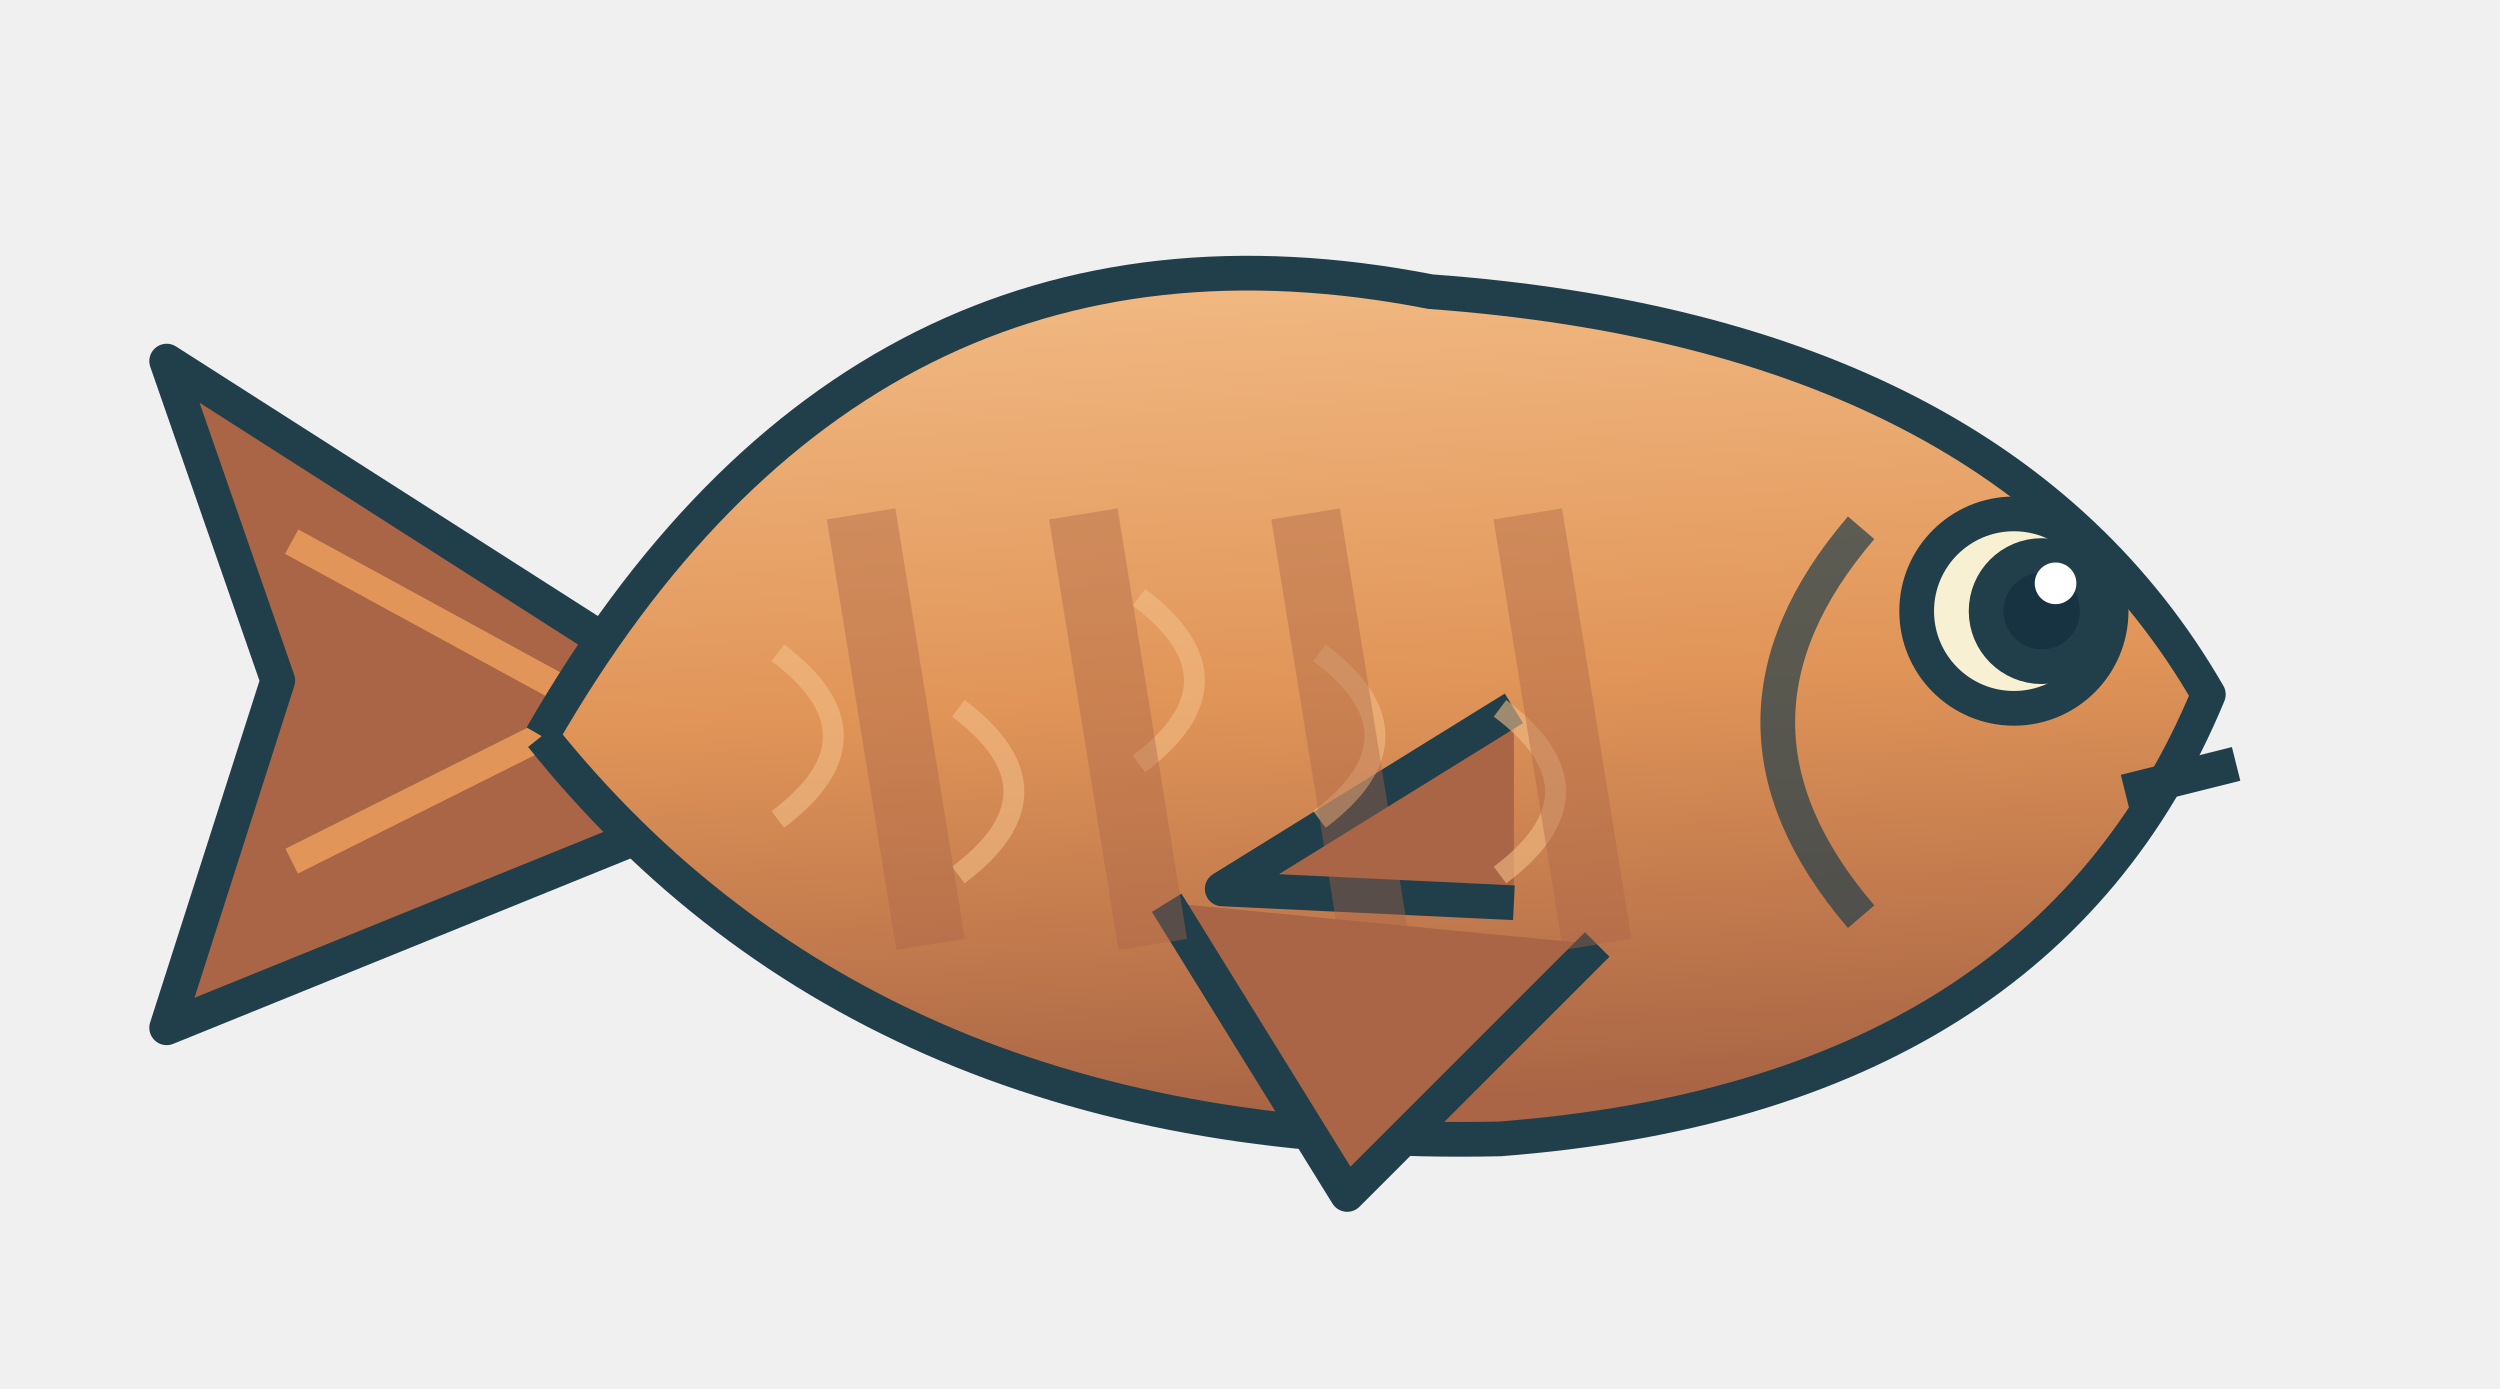
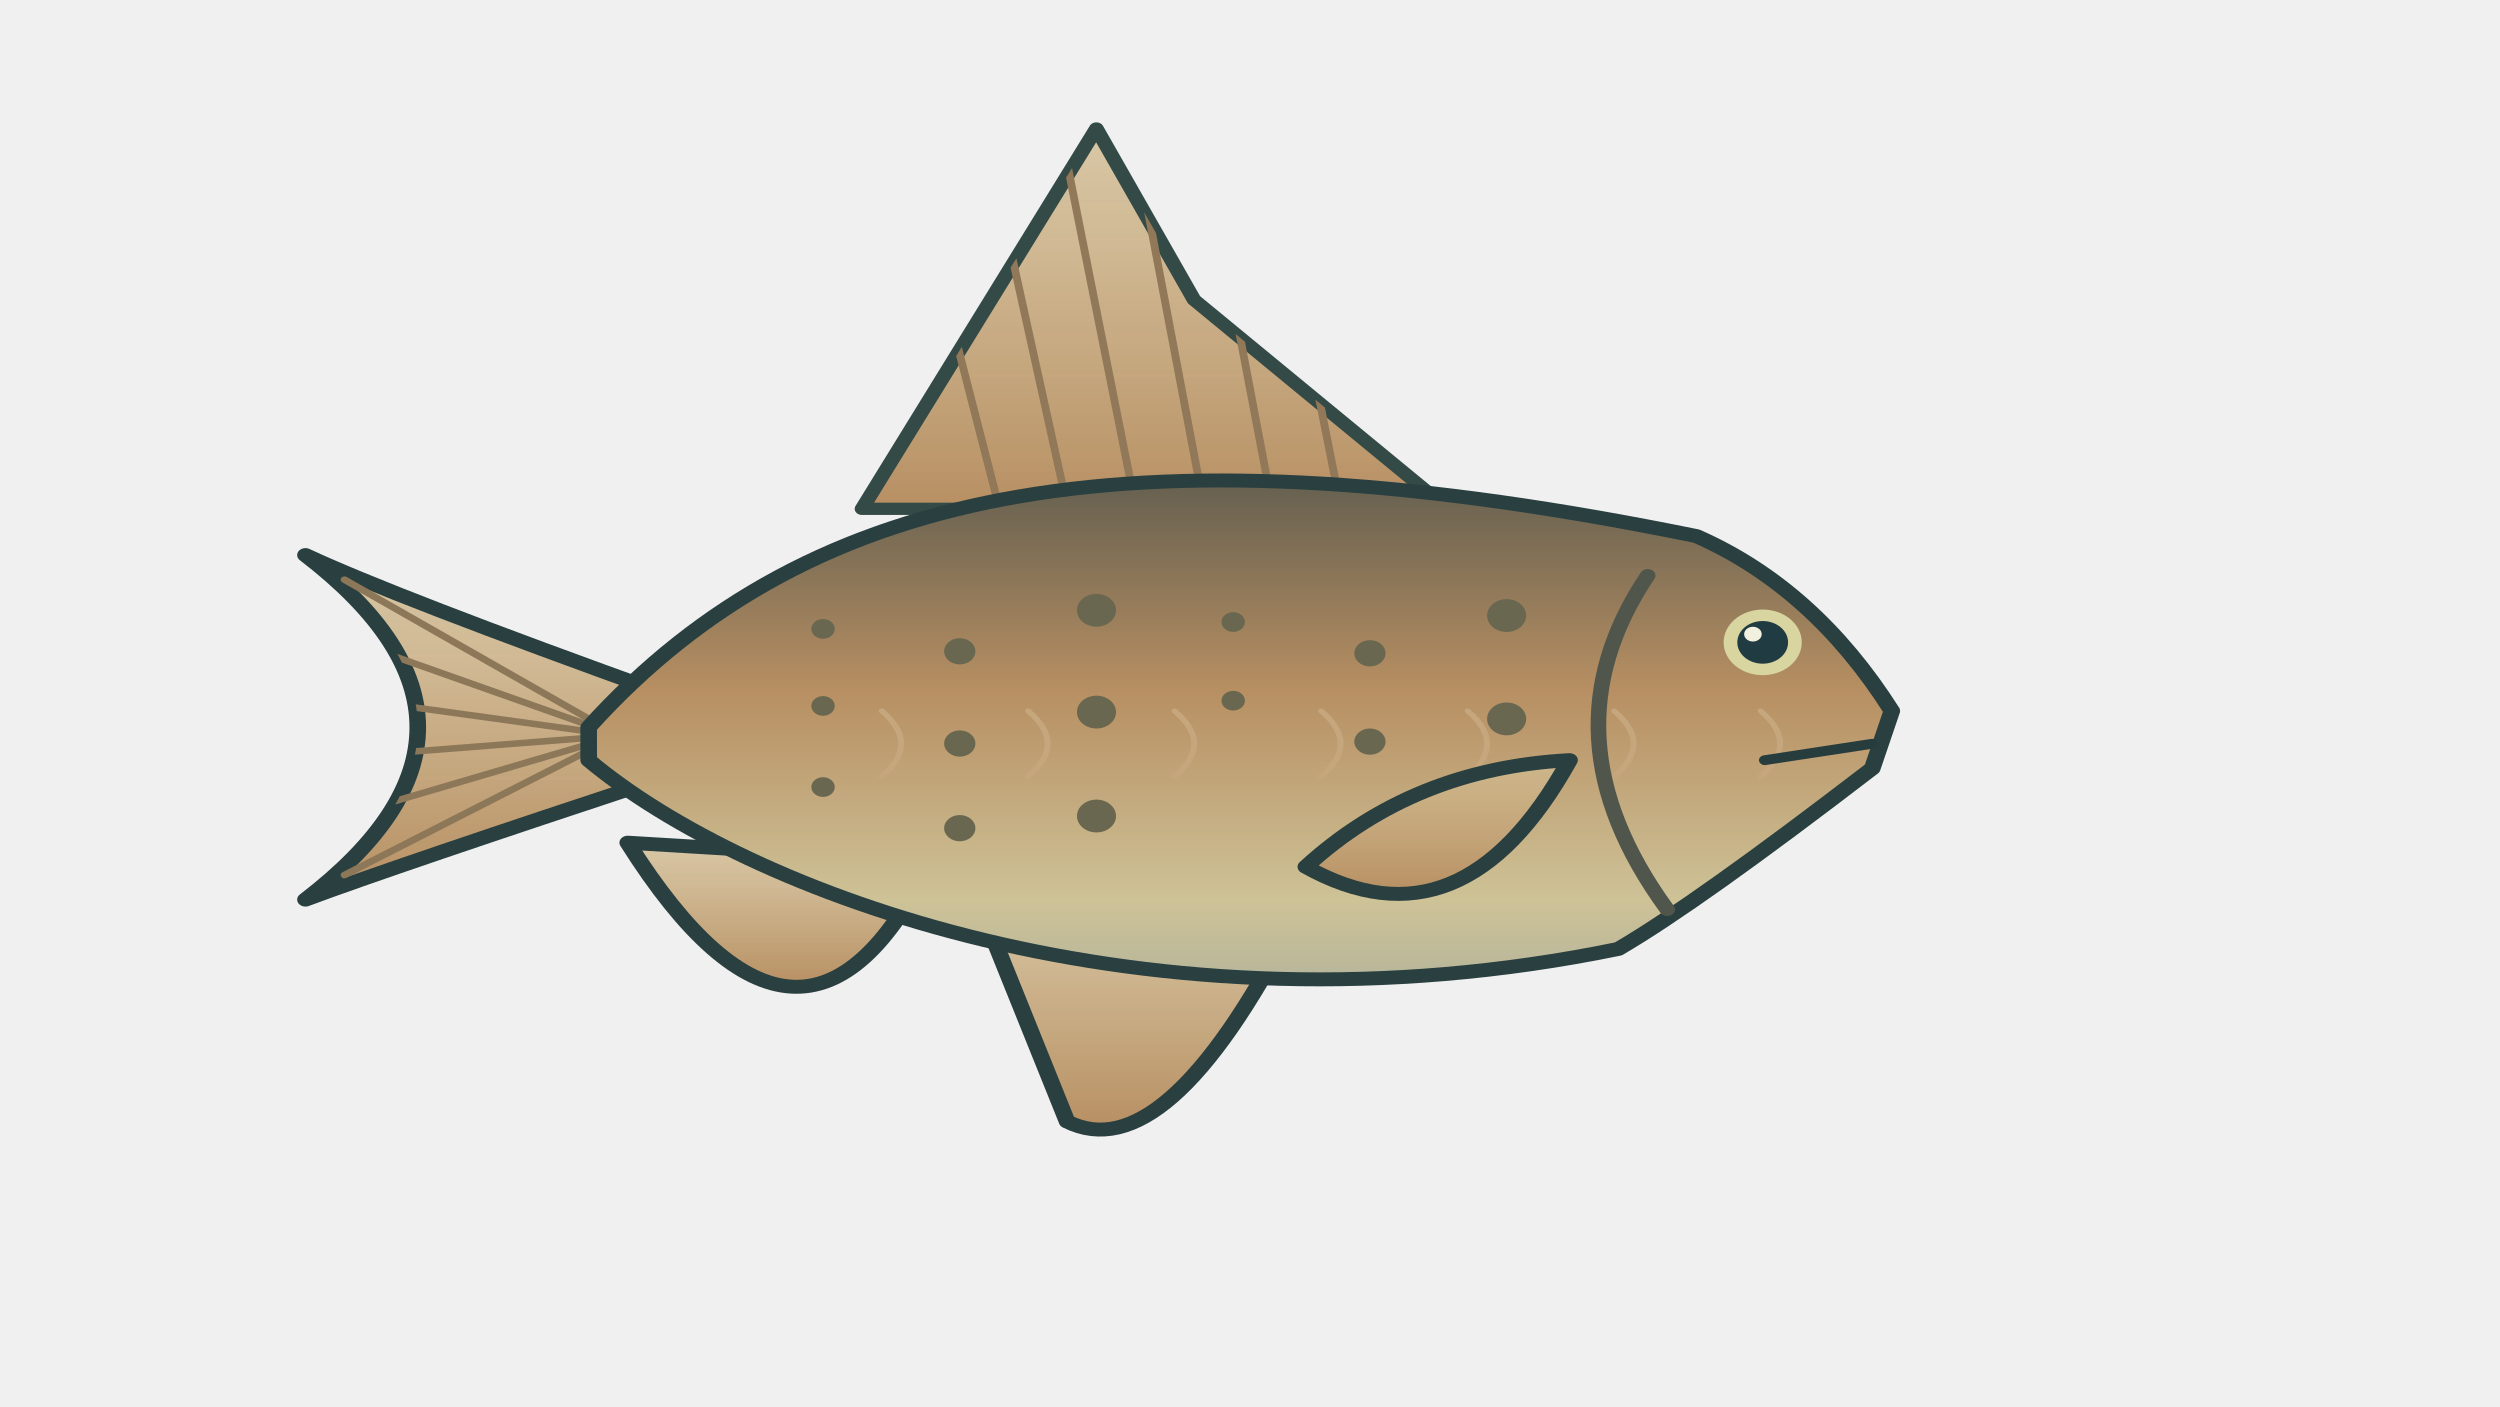
- <svg xmlns="http://www.w3.org/2000/svg" width="180" height="100" viewBox="0 0 180 100">
+ <svg xmlns="http://www.w3.org/2000/svg" width="256" height="144" viewBox="0 0 256 144">
  <defs>
-     <linearGradient id="body" x2=".1" y2="1">
-       <stop stop-color="#f2bc86" />
-       <stop offset=".52" stop-color="#e19558" />
-       <stop offset="1" stop-color="#a96545" />
+     <linearGradient id="body" x1="0" y1="0" x2="0" y2="1">
+       <stop stop-color="#656050" />
+       <stop offset=".42" stop-color="#b78f62" />
+       <stop offset=".84" stop-color="#cec297" />
+       <stop offset="1" stop-color="#b7b69a" />
    </linearGradient>
+     <linearGradient id="fin" x1="0" y1="1" x2="0" y2="0">
+       <stop stop-color="#b78f62" />
+       <stop offset="1" stop-color="#d2bc91" stop-opacity=".78" />
+     </linearGradient>
+     <clipPath id="bodyclip">
+       <path d="M 60.28 72 C 83.28 41.66 117.27 35.00 173.72 48.69 Q 185.72 54.98 193.72 70.00 L 191.72 77.00 Q 173.72 93.46 165.72 99.01 C 117.27 110.85 76.28 91.98 60.28 76 Z" />
+     </clipPath>
  </defs>
-   <g stroke="#213e4b" stroke-width="2.5" stroke-linejoin="round">
-     <path d="M48 49 12 26 20 49 12 74 49 59" fill="#a96545" />
-     <path d="M21 39 43 51 21 62" fill="none" stroke="#e19558" stroke-width="2" />
-     <path d="M66 37 86 22 114 36" fill="#e19558" />
-     <path d="M39 53 Q62 13 103 21 Q144 24 159 50 Q147 79 108 82 Q63 83 39 53" fill="url(#body)" />
-     <path d="M84 65 97 86 115 68 M109 51 88 64 109 65" fill="#a96545" />
-     <path d="M56 47 q8 6 0 12" fill="none" stroke="#f2bc86" stroke-opacity=".6" stroke-width="1.5" />
-     <path d="M69 51 q8 6 0 12" fill="none" stroke="#f2bc86" stroke-opacity=".6" stroke-width="1.5" />
-     <path d="M82 43 q8 6 0 12" fill="none" stroke="#f2bc86" stroke-opacity=".6" stroke-width="1.5" />
-     <path d="M95 47 q8 6 0 12" fill="none" stroke="#f2bc86" stroke-opacity=".6" stroke-width="1.5" />
-     <path d="M108 51 q8 6 0 12" fill="none" stroke="#f2bc86" stroke-opacity=".6" stroke-width="1.5" />
-     <path d="M62 37 l5 31" opacity=".4" stroke="#a96545" stroke-width="5" />
-     <path d="M78 37 l5 31" opacity=".4" stroke="#a96545" stroke-width="5" />
-     <path d="M94 37 l5 31" opacity=".4" stroke="#a96545" stroke-width="5" />
-     <path d="M110 37 l5 31" opacity=".4" stroke="#a96545" stroke-width="5" />
-     <path d="M134 38 Q122 52 134 66" fill="none" opacity=".7" />
-     <circle cx="145" cy="44" r="7" fill="#f8f0d3" />
-     <circle cx="147" cy="44" r="4" fill="#173240" />
-     <circle cx="148" cy="42" r="1.5" fill="white" stroke="none" />
-     <path d="M153 57 l8 -2" fill="none" />
+   <g transform="translate(0 14) scale(1 .84)">
+     <defs>
+       <clipPath id="tailclip">
+         <path d="M 68.28 68 Q 40.28 56 31.28 51 Q 54.28 72 31.28 93 Q 40.28 89 68.28 78 Z" fill="#fff" stroke="none" stroke-width="0" stroke-linejoin="round" stroke-linecap="round" />
+       </clipPath>
+     </defs>
+     <path d="M 68.28 68 Q 40.28 56 31.28 51 Q 54.28 72 31.28 93 Q 40.28 89 68.28 78 Z" fill="url(#fin)" stroke="#293f40" stroke-width="1.7" stroke-linejoin="round" stroke-linecap="round" />
+     <defs>
+       <clipPath id="dorsalclip">
+         <path d="M88.27 45.36 L112.27 -1.00 L122.27 19.88 L148.27 45.36Z" fill="#fff" stroke="none" stroke-width="0" stroke-linejoin="round" stroke-linecap="round" />
+       </clipPath>
+     </defs>
+     <path d="M88.27 45.36 L112.27 -1.00 L122.27 19.88 L148.27 45.36Z" fill="url(#fin)" stroke="#334a47" stroke-width="1.5" stroke-linejoin="round" stroke-linecap="round" />
+     <path d="M 132.27 96.05 Q 119.27 126.00 109.27 120.05 L 99.27 90.50 Z" fill="url(#fin)" stroke="#293f40" stroke-width="1.7" stroke-linejoin="round" stroke-linecap="round" />
+     <path d="M 95.28 88.28 Q 82.28 120.05 64.28 86.06 Z" fill="url(#fin)" stroke="#293f40" stroke-width="1.7" stroke-linejoin="round" stroke-linecap="round" />
+     <path d="M 63.28 73 L 35.28 54.00" fill="none" stroke="#8c7759" stroke-width="0.8" stroke-linejoin="round" stroke-linecap="round" clip-path="url(#tailclip)" />
+     <path d="M 63.28 73 L 35.28 61.20" fill="none" stroke="#8c7759" stroke-width="0.8" stroke-linejoin="round" stroke-linecap="round" clip-path="url(#tailclip)" />
+     <path d="M 63.28 73 L 35.28 68.40" fill="none" stroke="#8c7759" stroke-width="0.8" stroke-linejoin="round" stroke-linecap="round" clip-path="url(#tailclip)" />
+     <path d="M 63.28 73 L 35.28 75.60" fill="none" stroke="#8c7759" stroke-width="0.8" stroke-linejoin="round" stroke-linecap="round" clip-path="url(#tailclip)" />
+     <path d="M 63.28 73 L 35.28 82.80" fill="none" stroke="#8c7759" stroke-width="0.8" stroke-linejoin="round" stroke-linecap="round" clip-path="url(#tailclip)" />
+     <path d="M 63.28 73 L 35.28 90.00" fill="none" stroke="#8c7759" stroke-width="0.8" stroke-linejoin="round" stroke-linecap="round" clip-path="url(#tailclip)" />
+     <path d="M 102.27 44.99 L 95.27 12.64" fill="none" stroke="#917858" stroke-width="0.8" stroke-linejoin="round" stroke-linecap="round" clip-path="url(#dorsalclip)" />
+     <path d="M 109.27 44.99 L 102.27 7.23" fill="none" stroke="#917858" stroke-width="0.8" stroke-linejoin="round" stroke-linecap="round" clip-path="url(#dorsalclip)" />
+     <path d="M 116.27 44.99 L 109.27 3.21" fill="none" stroke="#917858" stroke-width="0.8" stroke-linejoin="round" stroke-linecap="round" clip-path="url(#dorsalclip)" />
+     <path d="M 123.27 44.99 L 116.27 1.07" fill="none" stroke="#917858" stroke-width="0.8" stroke-linejoin="round" stroke-linecap="round" clip-path="url(#dorsalclip)" />
+     <path d="M 130.27 44.99 L 123.27 1.07" fill="none" stroke="#917858" stroke-width="0.8" stroke-linejoin="round" stroke-linecap="round" clip-path="url(#dorsalclip)" />
+     <path d="M 137.27 44.99 L 130.27 3.21" fill="none" stroke="#917858" stroke-width="0.8" stroke-linejoin="round" stroke-linecap="round" clip-path="url(#dorsalclip)" />
+     <path d="M 60.28 72 C 83.28 41.66 117.27 35.00 173.72 48.69 Q 185.72 54.98 193.72 70.00 L 191.72 77.00 Q 173.72 93.46 165.72 99.01 C 117.27 110.85 76.28 91.98 60.28 76 Z" fill="url(#body)" stroke="#293f40" stroke-width="1.7" stroke-linejoin="round" stroke-linecap="round" />
+     <g clip-path="url(#bodyclip)">
+       <circle cx="84.28" cy="60.00" r="1.20" fill="#69674f" />
+       <circle cx="98.28" cy="62.73" r="1.60" fill="#69674f" />
+       <circle cx="112.28" cy="57.73" r="2.00" fill="#69674f" />
+       <circle cx="126.28" cy="59.16" r="1.20" fill="#69674f" />
+       <circle cx="140.28" cy="62.97" r="1.60" fill="#69674f" />
+       <circle cx="154.28" cy="58.37" r="2.00" fill="#69674f" />
+       <circle cx="84.28" cy="69.39" r="1.20" fill="#69674f" />
+       <circle cx="98.28" cy="73.97" r="1.60" fill="#69674f" />
+       <circle cx="112.28" cy="70.14" r="2.00" fill="#69674f" />
+       <circle cx="126.28" cy="68.75" r="1.20" fill="#69674f" />
+       <circle cx="140.28" cy="73.74" r="1.60" fill="#69674f" />
+       <circle cx="154.28" cy="70.97" r="2.00" fill="#69674f" />
+       <circle cx="84.28" cy="79.28" r="1.20" fill="#69674f" />
+       <circle cx="98.28" cy="84.29" r="1.60" fill="#69674f" />
+       <circle cx="112.28" cy="82.81" r="2.00" fill="#69674f" />
+       <path d="M 90.28 70 q 4 4 0 8" fill="none" stroke="#c6a77d" stroke-width="0.6" stroke-linejoin="round" stroke-linecap="round" />
+       <path d="M 105.28 70 q 4 4 0 8" fill="none" stroke="#c6a77d" stroke-width="0.6" stroke-linejoin="round" stroke-linecap="round" />
+       <path d="M 120.28 70 q 4 4 0 8" fill="none" stroke="#c6a77d" stroke-width="0.6" stroke-linejoin="round" stroke-linecap="round" />
+       <path d="M 135.28 70 q 4 4 0 8" fill="none" stroke="#c6a77d" stroke-width="0.6" stroke-linejoin="round" stroke-linecap="round" />
+       <path d="M 150.28 70 q 4 4 0 8" fill="none" stroke="#c6a77d" stroke-width="0.6" stroke-linejoin="round" stroke-linecap="round" />
+       <path d="M 165.28 70 q 4 4 0 8" fill="none" stroke="#c6a77d" stroke-width="0.6" stroke-linejoin="round" stroke-linecap="round" />
+       <path d="M 180.28 70 q 4 4 0 8" fill="none" stroke="#c6a77d" stroke-width="0.6" stroke-linejoin="round" stroke-linecap="round" />
+       <path d="M 195.28 70 q 4 4 0 8" fill="none" stroke="#c6a77d" stroke-width="0.6" stroke-linejoin="round" stroke-linecap="round" />
+     </g>
+     <path d="M 168.72 53.50 Q 157.72 73 170.72 94.20" fill="none" stroke="#50564c" stroke-width="1.6" stroke-linejoin="round" stroke-linecap="round" />
+     <path d="M 160.72 76 Q 149.72 99.65 133.72 89 Q 144.72 77 160.72 76Z" fill="url(#fin)" stroke="#293f40" stroke-width="1.7" stroke-linejoin="round" stroke-linecap="round" />
+     <path d="M 191.72 74 l -11 2" fill="none" stroke="#273d3d" stroke-width="1.2" stroke-linejoin="round" stroke-linecap="round" />
+     <circle cx="180.50" cy="61.64" r="4.00" fill="#d9d5a0" />
+     <circle cx="180.50" cy="61.64" r="2.60" fill="#213b42" />
+     <circle cx="179.50" cy="60.64" r="0.90" fill="#f2f1df" />
  </g>
</svg>
